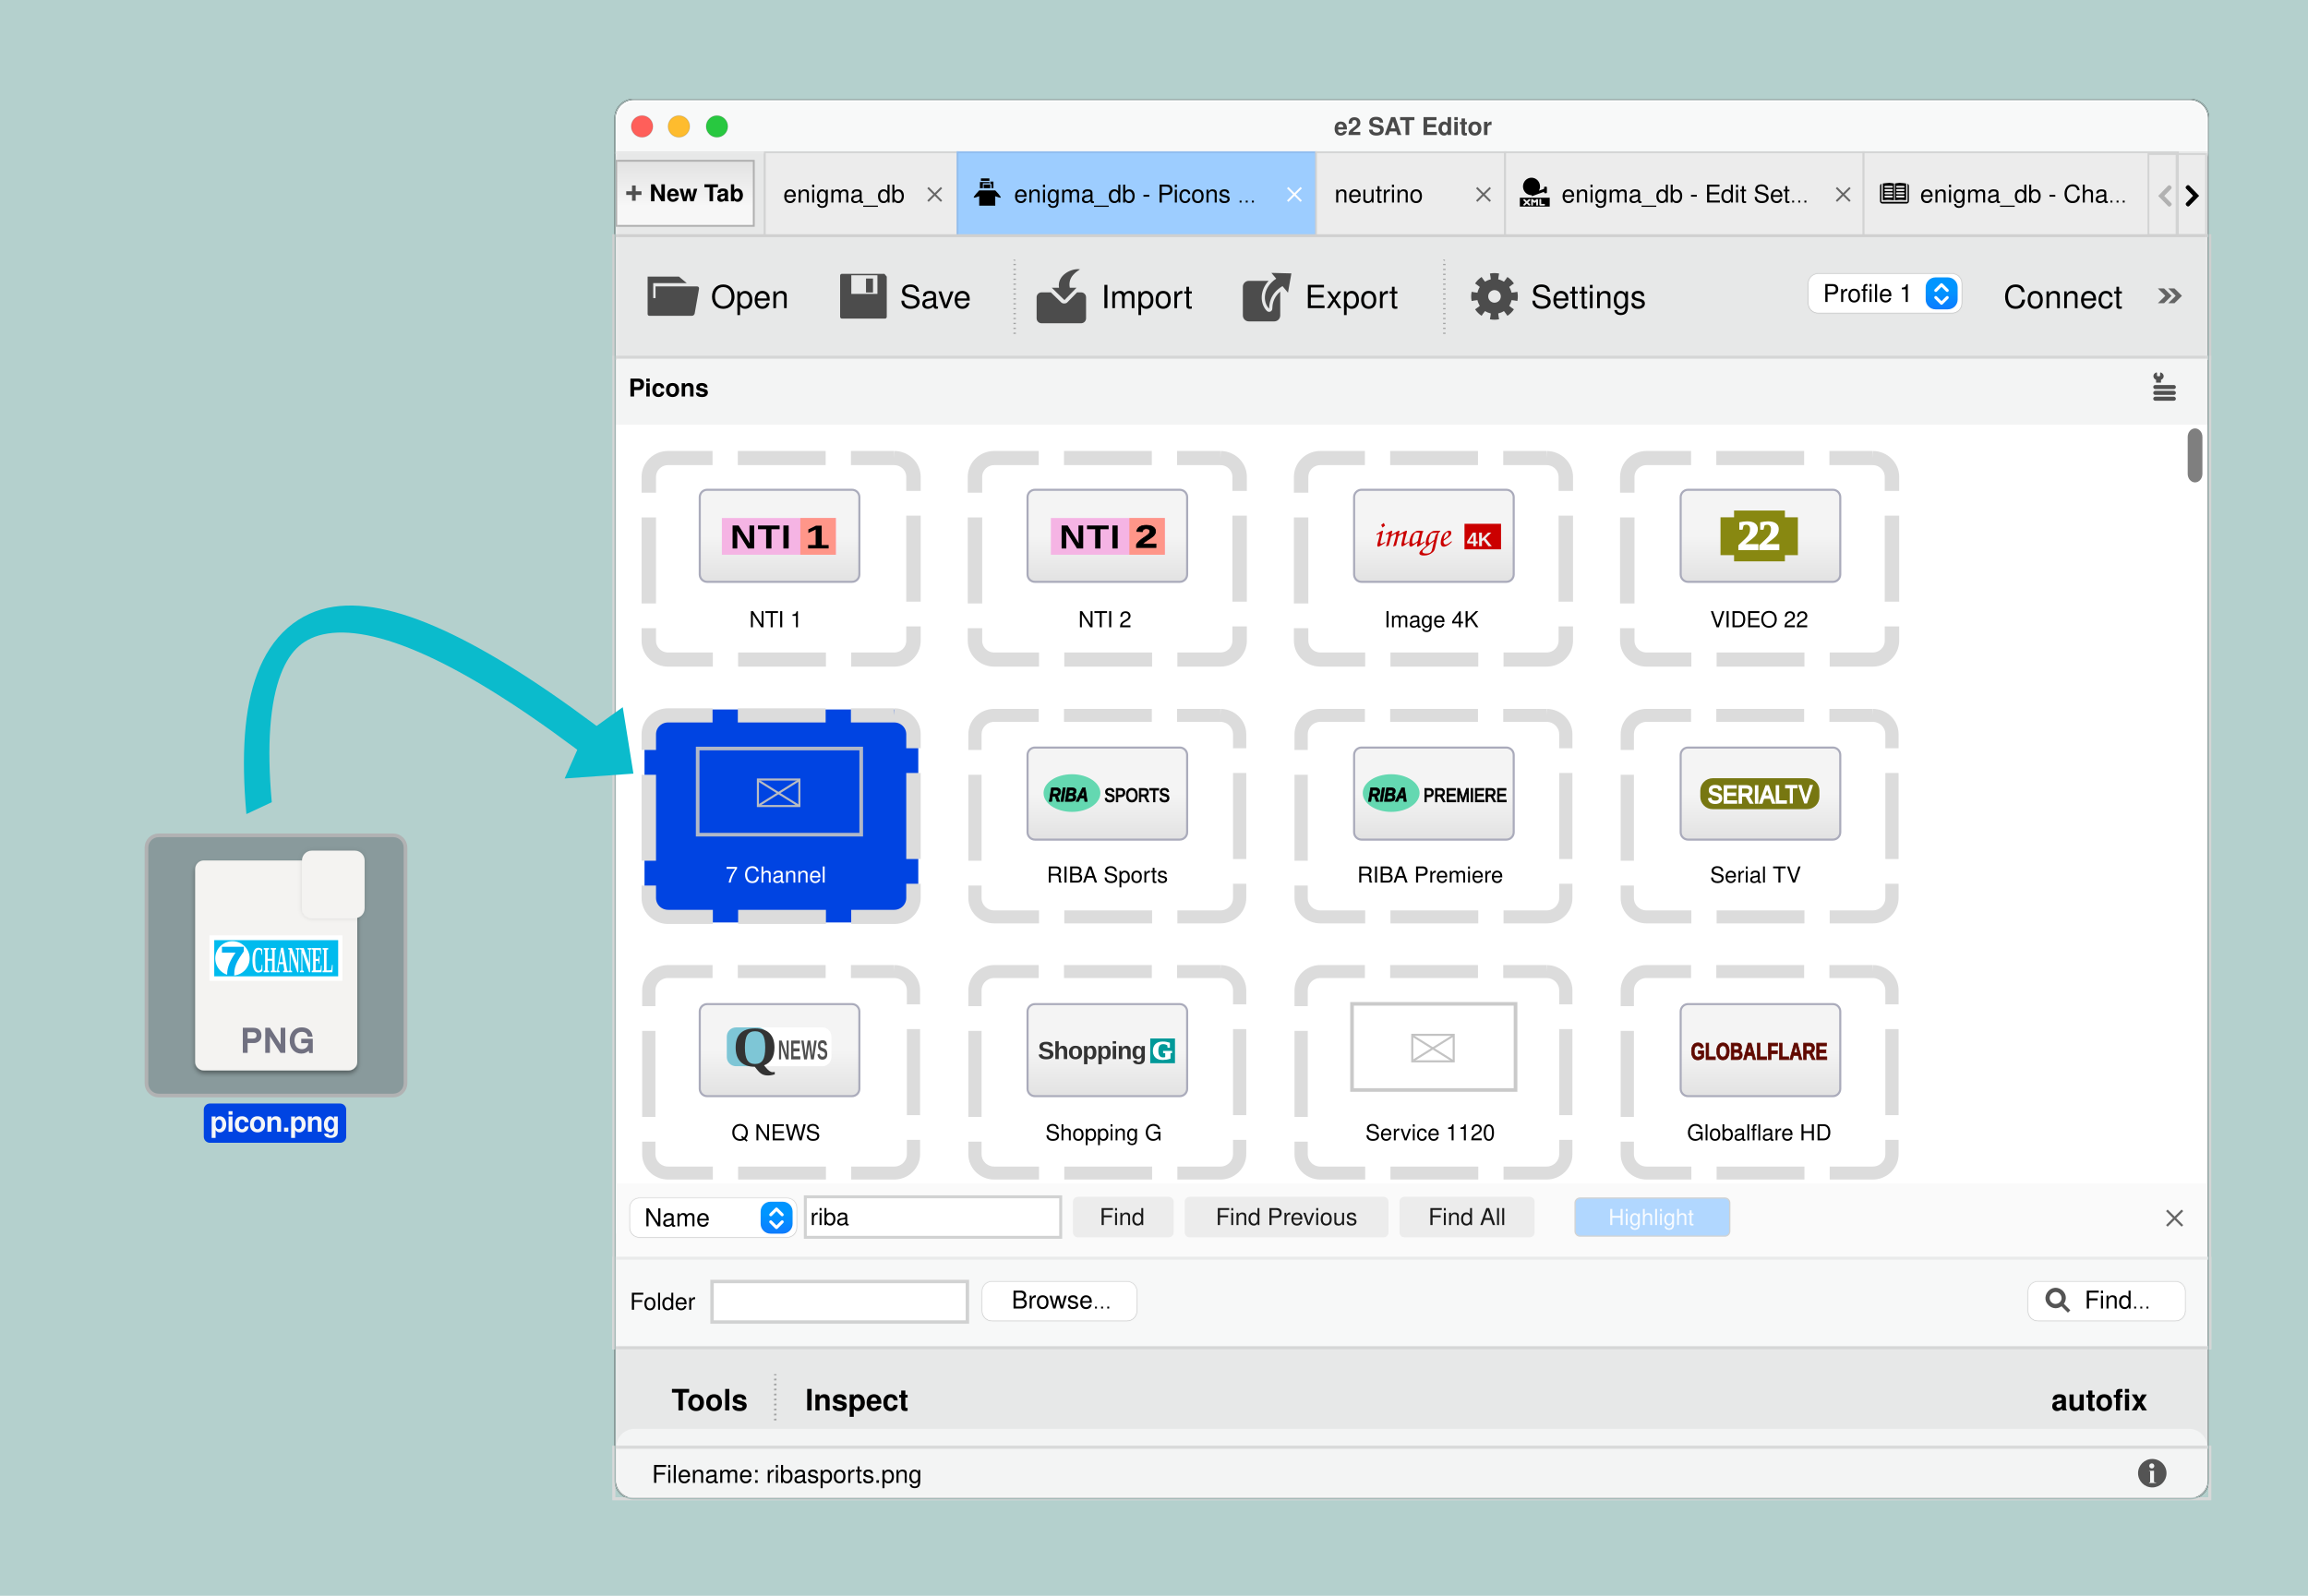
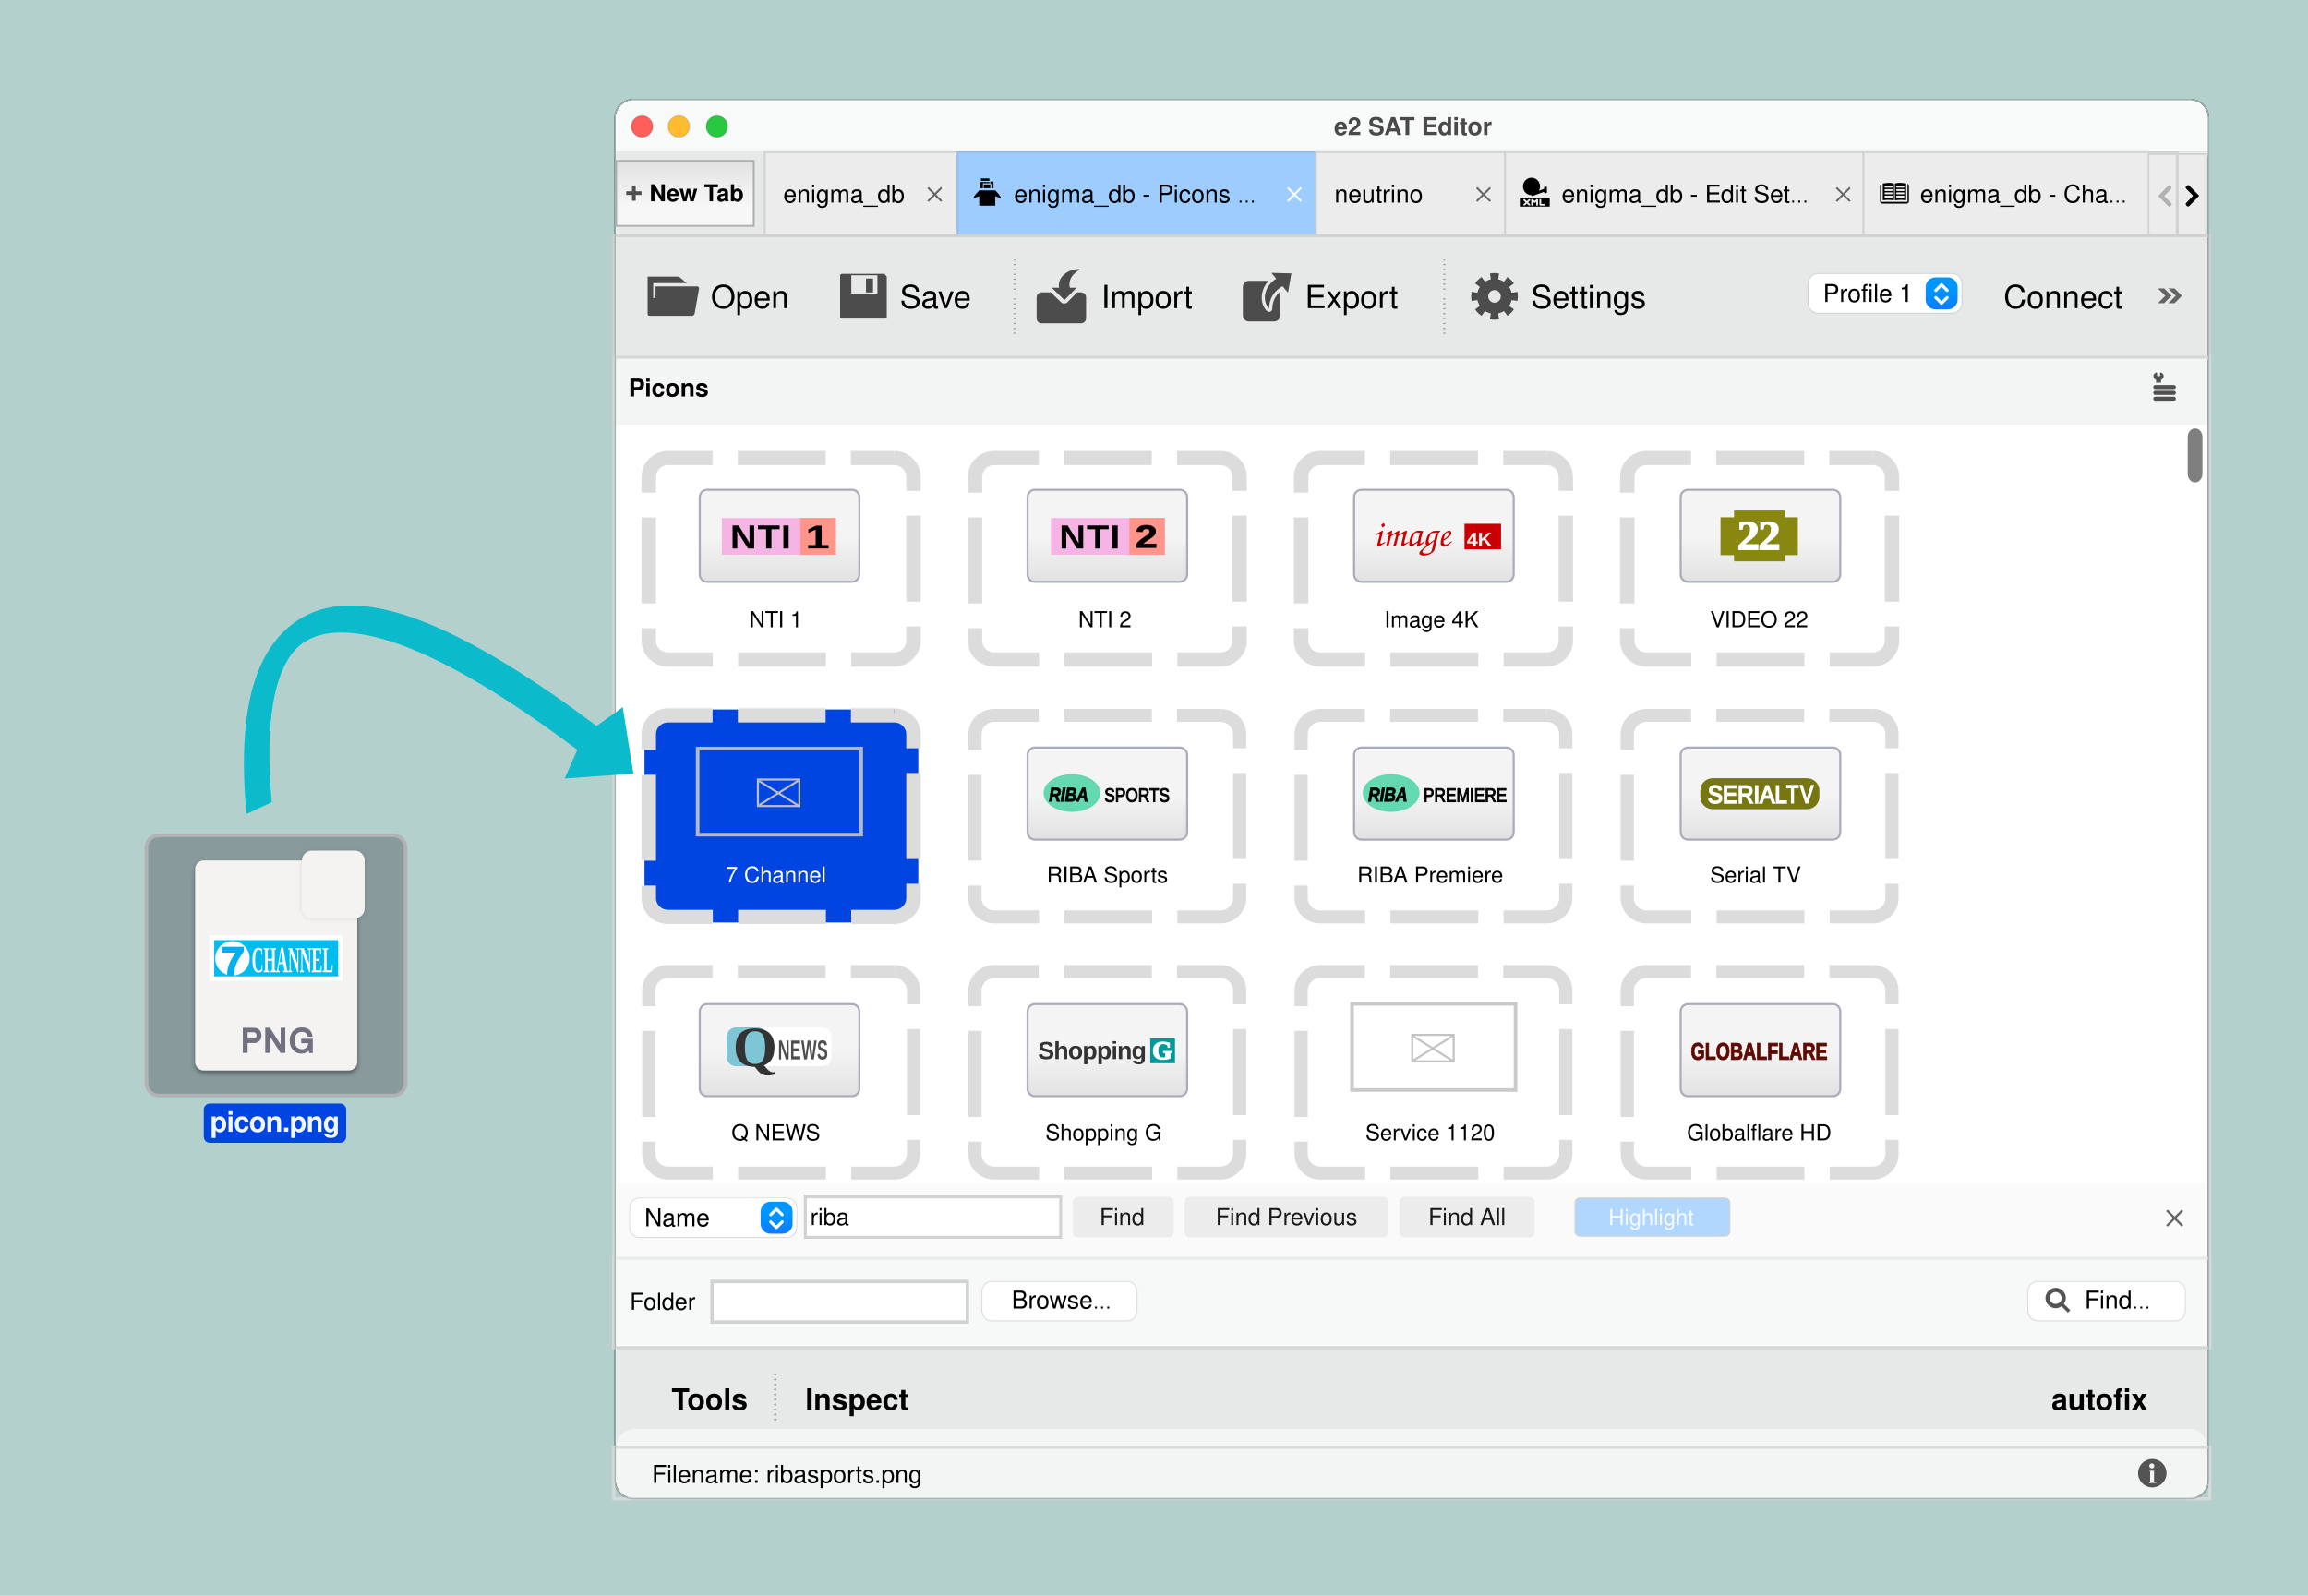
<svg xmlns="http://www.w3.org/2000/svg" viewBox="0 0 1880 1300" style="pointer-events:none;user-select:none">
  <defs>
    <symbol id="aad">
      <path d="M37.75 37.75h18.127v-11.5h-18.127c0 0 0-18.127 0-18.127h-11.5v18.127c0 0-18.127 0-18.127 0v11.5h18.127c0 0 0 18.127 0 18.127h11.5v-18.127z" />
    </symbol>
    <symbol id="cbw">
      <path d="M60 14.973l-3-0.522v35.716c-3.141-0.28-8.021-0.667-11-0.667-0.95 0-2.094 0.039-3.312 0.102-0.962 0.036-2.014 0.106-3.059 0.191-2.678 0.191-5.264 0.428-6.629 0.559v-35.901c0 0 6.61-1.451 9.963-1.451 4 0 14.037 1.451 14.037 1.451l3.001 0.522c1.769 0.819 2.999 2.61 2.999 4.687v32.68c0 2.848-2.312 5.16-5.16 5.16h-51.68c-2.848 0-5.16-2.312-5.16-5.16v-32.68c0-2.077 1.23-3.869 3-4.687l3-0.522c0 0 10.037-1.451 14.037-1.451 3.353 0 9.963 1.451 9.963 1.451v35.901c-1.366-0.131-3.951-0.368-6.629-0.559-1.045-0.085-2.097-0.155-3.059-0.191-1.218-0.063-2.362-0.102-3.312-0.102-2.979 0-7.859 0.387-11 0.667v-35.716l-3 0.522v38.765h56v-38.765zM28.5 42.5c0-1.104-0.896-2-2-2h-14c-1.104 0-2 0.896-2 2s0.896 2 2 2h14c1.104 0 2-0.896 2-2zM53.5 42.5c0-1.104-0.896-2-2-2h-14c-1.104 0-2 0.896-2 2s0.896 2 2 2h14c1.104 0 2-0.896 2-2zM28.5 35.5c0-1.104-0.896-2-2-2h-14c-1.104 0-2 0.896-2 2s0.896 2 2 2h14c1.104 0 2-0.896 2-2zM53.5 35.5c0-1.104-0.896-2-2-2h-14c-1.104 0-2 0.896-2 2s0.896 2 2 2h14c1.104 0 2-0.896 2-2zM28.5 28.5c0-1.104-0.896-2-2-2h-14c-1.104 0-2 0.896-2 2s0.896 2 2 2h14c1.104 0 2-0.896 2-2zM53.5 28.5c0-1.104-0.896-2-2-2h-14c-1.104 0-2 0.896-2 2s0.896 2 2 2h14c1.104 0 2-0.896 2-2zM28.5 21.5c0-1.104-0.896-2-2-2h-14c-1.104 0-2 0.896-2 2s0.896 2 2 2h14c1.104 0 2-0.896 2-2zM53.5 21.5c0-1.104-0.896-2-2-2h-14c-1.104 0-2 0.896-2 2s0.896 2 2 2h14c1.104 0 2-0.896 2-2z" />
    </symbol>
    <symbol id="cce">
      <path d="M62.328 7.276l-5.604-5.604-24.724 24.724c0 0-24.724-24.724-24.724-24.724l-5.604 5.604 24.724 24.724c0 0-24.724 24.724-24.724 24.724l5.604 5.604 24.724-24.724c0 0 24.724 24.724 24.724 24.724l5.604-5.604-24.724-24.724c0 0 24.724-24.724 24.724-24.724z" />
    </symbol>
    <symbol id="fdt">
      <path d="M56.256 31.057h-42.438c-7.074 0-12.818 5.744-12.818 12.818v61.295c0 7.074 5.744 12.818 12.818 12.818h54.476c7.075 0 12.818-5.744 12.818-12.818v-51.051c-16.616 14.040-16.649 30.281-17.025 36.965-0.151 2.687-1.869 5.034-4.385 5.99s-5.359 0.343-7.257-1.565c-14.421-14.502-16.181-43.133 3.811-64.452zM57.293 90.694c-14.624-14.705-13.039-45.988 15.234-64.344l-10.365-12.362 42.838 1.084-7.263 41.344-11.808-14.082c-28.127 16.992-28.15 39.728-28.636 48.36z" />
    </symbol>
    <symbol id="fet">
      <path d="M87.8 55.714h8.488c5.912 0 10.712 4.753 10.712 10.606v45.074c0 5.854-4.8 10.606-10.712 10.606h-84.576c-5.912 0-10.712-4.752-10.712-10.606v-45.074c0-5.853 4.8-10.606 10.712-10.606h19.788l22.5 21.827c1.413 1.374 4.32 2.133 6.3 2.109 1.98-0.023 4.821-0.828 6.2-2.236l21.3-21.7zM93.982 6.385c-17.881-3.082-49.582 12.531-44.921 39.525h-15.517l27.127 26.376 25.847-26.376h-14.41c-4.833-24.162 15.844-35.121 21.874-39.525z" />
    </symbol>
    <symbol id="ffo">
      <path d="M32 62.5c-16.833 0-30.5-13.667-30.5-30.5s13.667-30.5 30.5-30.5v9.611c-0.352-0.073-0.717-0.111-1.090-0.111-2.99 0-5.42 2.43-5.42 5.41 0 2.99 2.43 5.42 5.42 5.42 0.373 0 0.738-0.038 1.090-0.111v5.111l-7.44 0.18 2.82 1.23v22.7l-2.82 2.060h7.44v9.5zM32 11.111v-9.611c16.833 0 30.5 13.667 30.5 30.5s-13.667 30.5-30.5 30.5v-9.5h9.46l-5.76-2.060v-24.2l-3.7 0.090v-5.111c2.46-0.506 4.32-2.693 4.32-5.309 0-2.607-1.86-4.793-4.32-5.299z" />
    </symbol>
    <symbol id="fgn">
      <path d="M21 42.973h89.077c2.783 0 4.643 2.26 4.153 5.042l-9.34 52.943c-0.491 2.783-3.149 5.042-5.932 5.042h-91.118c-2.119 0-3.84-1.721-3.84-3.84v-80.16h67.2l16.8 14h-72v32h5v-25.027z" />
    </symbol>
    <symbol id="fhe">
      <path d="M114 22v86.16c0 2.119-1.721 3.84-3.84 3.84h-92.32c-2.119 0-3.84-1.721-3.84-3.84v-88.32c0-2.119 1.721-3.84 3.84-3.84h91.16l5 6zM94 59.014v-40h-56v40h56zM84.5 26v30h-15v-30h15z" />
    </symbol>
    <symbol id="liu">
      <path d="M56.25 57.423c0-2.388-1.939-4.327-4.327-4.327h-39.846c-2.388 0-4.327 1.939-4.327 4.327s1.939 4.327 4.327 4.327c0 0 39.846 0 39.846 0 2.388 0 4.327-1.939 4.327-4.327zM56.25 44.903c0-2.389-1.939-4.328-4.327-4.328h-39.846c-2.388 0-4.327 1.939-4.327 4.328 0 2.388 1.939 4.327 4.327 4.327 0 0 39.846 0 39.846 0 2.388 0 4.327-1.939 4.327-4.327zM56.25 32.382c0-2.388-1.939-4.327-4.327-4.327h-39.846c-2.388 0-4.327 1.939-4.327 4.327s1.939 4.327 4.327 4.327h39.846c2.388 0 4.327-1.939 4.327-4.327zM13.803 19.471v3.446h10.579v-5.844c0.837-0.373 1.624-0.848 2.343-1.41 2.237-1.745 3.347-4.068 3.371-6.392s-1.039-4.671-3.239-6.471v0c-0.887-0.725-1.951-1.273-3.024-1.702l-1.372 0.918-0.062 6.154c-0.003 0.286-0.167 0.503-0.402 0.659-0.376 0.249-0.899 0.364-1.472 0.364h-2.85c-0.565-0.008-1.082-0.142-1.452-0.406-0.242-0.173-0.413-0.406-0.41-0.702 0 0 0.062-6.155 0.062-6.155l-1.348-0.947c-1.083 0.403-2.158 0.924-3.060 1.628-2.237 1.746-3.347 4.068-3.371 6.392-0.023 2.323 1.039 4.671 3.239 6.471 0.725 0.593 1.567 1.067 2.437 1.454 0.016 0.617 0.026 1.607 0.031 2.543z" />
    </symbol>
    <symbol id="pjw">
      <path d="M14.762 29.23h34.49c0 0 13.928 14.478 11.463 15.596-1.067 0.483-6.127-1.117-11.524-3.087v20.261h-34.389v-20.253c-5.389 1.967-10.437 3.562-11.502 3.079-2.465-1.118 11.462-15.596 11.462-15.596zM36.774 11.359h-20.475v13.19h6.364v-10.552h14.111v-2.638zM38.538 16.635h-14.111v7.914h14.111v-7.914zM45.299 10.4v14.149h-4.283v-9.233h-2.478v-4.916h6.761zM36.632 3.482h-18.173v5.276h18.173v-5.276z" />
    </symbol>
    <symbol id="skh">
      <path d="M40.023 45.152c-3.477 2.591-7.729 4.192-12.407 4.221-10.406 0.066-20.276-8.26-21.806-18.699-1.731-11.814 7.58-24.164 20.12-25.040 0.561-0.039 1.124-0.055 1.686-0.053 10 0.095 19.38 7.75 21.337 17.619 1.156 5.829-0.437 11.92-3.87 16.758l13.82 13.819-5.128 5.128-13.752-13.753zM27.395 14.645c-6.236 0.060-12 5.17-12.677 11.431-0.588 5.436 2.691 11.076 7.773 13.229 6.62 2.806 15.346-1.167 17.352-8.391 2.055-7.404-3.759-16.031-12.032-16.265-0.139-0.003-0.278-0.004-0.416-0.004z" />
    </symbol>
    <symbol id="sls">
      <path d="M73.934 15.359c-6.491-1.302-13.177-1.302-19.668 0 0.828 4.128 1.452 8.287 1.871 12.477-4.352 0.948-8.5 2.666-12.249 5.073-2.666-3.259-5.165-6.641-7.499-10.146-5.511 3.67-10.238 8.397-13.908 13.908 3.505 2.334 6.887 4.834 10.146 7.499-2.407 3.749-4.125 7.897-5.073 12.249-4.19-0.419-8.349-1.043-12.477-1.871-1.303 6.491-1.303 13.177 0 19.668 4.128-0.828 8.287-1.452 12.477-1.871 0.948 4.352 2.666 8.501 5.073 12.249-3.259 2.666-6.641 5.165-10.146 7.499 3.67 5.511 8.397 10.238 13.908 13.908 2.334-3.505 4.833-6.887 7.499-10.146 3.749 2.407 7.897 4.125 12.249 5.074-0.419 4.189-1.043 8.348-1.871 12.476 6.491 1.303 13.177 1.303 19.668 0-0.828-4.128-1.452-8.287-1.871-12.476 4.352-0.949 8.5-2.667 12.249-5.074 2.666 3.259 5.165 6.641 7.499 10.146 5.511-3.67 10.238-8.397 13.908-13.908-3.505-2.334-6.887-4.833-10.146-7.499 2.407-3.748 4.125-7.897 5.073-12.249 4.19 0.419 8.349 1.043 12.477 1.871 1.303-6.491 1.303-13.177 0-19.668-4.128 0.828-8.287 1.452-12.477 1.871-0.948-4.352-2.666-8.5-5.073-12.249 3.259-2.665 6.641-5.165 10.146-7.499-3.67-5.511-8.397-10.238-13.908-13.908-2.334 3.505-4.833 6.887-7.499 10.146-3.749-2.407-7.897-4.125-12.249-5.073 0.419-4.19 1.043-8.349 1.871-12.477zM64.1 50.882c7.451 0 13.5 6.049 13.5 13.5s-6.049 13.5-13.5 13.5c-7.451 0-13.5-6.049-13.5-13.5s6.049-13.5 13.5-13.5z" />
    </symbol>
    <symbol id="tmw">
      <path d="M64 64v-19h-64v19h64zM38.975 58.253l0.001 1.834c0.001 1.076-0.872 1.949-1.947 1.949s-1.949-0.873-1.95-1.949l-0.002-6.41-1.968 1.774c-0.407 0.367-0.947 0.542-1.48 0.524-0.533 0.018-1.073-0.157-1.48-0.524l-1.968-1.774-0.003 6.41c0 1.076-0.874 1.949-1.949 1.949s-1.948-0.873-1.948-1.949l0.002-5.24h-6.669l4.099 3.89c0.751 0.713 0.751 1.869 0.002 2.581-0.75 0.711-1.968 0.71-2.719-0.002l-4.104-3.895-4.104 3.895c-0.751 0.712-1.969 0.713-2.719 0.002-0.75-0.712-0.749-1.868 0.002-2.581l4.104-3.895-4.104-3.895c-0.751-0.712-0.752-1.868-0.002-2.58s1.968-0.711 2.719 0.002l4.104 3.895 4.104-3.895c0.751-0.713 1.969-0.713 2.719-0.002 0.749 0.712 0.749 1.868-0.002 2.58l-4.099 3.89h6.669l0.002-5.24c0-0.024 0.001-0.048 0.002-0.072-0.031-0.488 0.159-0.985 0.571-1.356 0.276-0.249 0.614-0.408 0.97-0.477 0.131-0.028 0.267-0.043 0.406-0.043 0.058 0 0.115 0.002 0.172 0.007 0.454 0.033 0.899 0.206 1.247 0.52l3.976 3.583 3.975-3.583c0.348-0.314 0.793-0.487 1.248-0.52 0.056-0.005 0.114-0.007 0.171-0.007 0.14 0 0.276 0.015 0.407 0.043 0.356 0.069 0.694 0.228 0.97 0.477 0.412 0.371 0.602 0.868 0.571 1.356 0.001 0.024 0.001 0.048 0.001 0.072l0.003 8.646h2.912l0.003-8.83c0-1.076 0.874-1.949 1.949-1.949s1.948 0.873 1.948 1.949l-0.004 8.839 6.372 0.002c0.993 0.001 1.798 0.807 1.798 1.799 0 0.993-0.805 1.798-1.798 1.798l-8.471-0.003c-0.992 0-1.798-0.806-1.798-1.799l0.001-1.796h-2.912zM25.286 39.498c-0.095 0.001-0.19 0.002-0.286 0.002-10.072 0-18.25-8.402-18.25-18.75s8.178-18.75 18.25-18.75c10.072 0 18.25 8.402 18.25 18.75 0 3.307-0.835 6.416-2.301 9.115l11.051-4.023v-3.071c0-0.828 0.672-1.5 1.5-1.5h3c0.828 0 1.5 0.672 1.5 1.5v11c0 0.828-0.672 1.5-1.5 1.5h-3c-0.828 0-1.5-0.672-1.5-1.5v-1.543l-25.926 9.436-0.788-2.166z" />
    </symbol>
    <symbol id="anm">
      <path d="M32 13.243c-1.668 0-3.336 0.635-4.608 1.907l-24.485 24.485c-2.543 2.543-2.543 6.672 0 9.215s6.672 2.543 9.215 0l19.878-19.878 19.878 19.878c2.543 2.543 6.672 2.543 9.215 0s2.543-6.672 0-9.215l-24.485-24.485c-1.272-1.272-2.94-1.907-4.608-1.907z" />
    </symbol>
    <symbol id="aow">
      <path d="M32 30.114l27.467 29.239v-24.615l-27.467-29.24-27.467 29.24v24.615l27.467-29.239z" />
    </symbol>
    <symbol id="apw">
      <path d="M32 36.23l-20.23-19.657c-1.255-1.22-3.294-1.22-4.549 0 0 0-1.913 1.859-1.913 1.859-1.269 1.233-1.269 3.235 0 4.468 0 0 26.57 25.818 26.57 25.818l0.122-0.118c0 0 0.12 0.12 0.12 0.12l26.572-25.82c1.269-1.233 1.269-3.235 0-4.468 0 0-2.363-2.297-2.363-2.297-1.007-0.978-2.642-0.978-3.649 0l-20.68 20.095z" />
    </symbol>
    <linearGradient id="bqm" x1="0" y1="0" x2="0" y2="1">
      <stop offset="0" style="stop-color:#e2e2e2" />
      <stop offset="0.7" style="stop-color:#f7f7f7" />
    </linearGradient>
    <linearGradient id="brm" x1="0" y1="0" x2="0" y2="1">
      <stop offset="0" style="stop-color:#000;stop-opacity:0.15" />
      <stop offset="1" style="stop-color:#000;stop-opacity:0.19" />
    </linearGradient>
    <linearGradient id="bsm" x1="0" y1="0" x2="0" y2="1">
      <stop offset="0.4" style="stop-color:#0095ff" />
      <stop offset="1" style="stop-color:#0d7bff" />
    </linearGradient>
    <filter id="btm" color-interpolation-filters="sRGB">
      <feDropShadow dx="0" dy="1.5" stdDeviation="1" flood-opacity="0.06" />
      <feDropShadow dx="0" dy="0" stdDeviation="0.8" flood-opacity="0.2" />
    </filter>
    <marker id="aud" markerWidth="3" markerHeight="3" refX="1.75" refY="1.75" viewBox="0 0 3.5 3.5" orient="auto">
      <polygon points="0.7,3.5 0,1.75 0.7,0 3.5,1.75" style="fill:#0bbbcc" />
    </marker>
    <symbol id="pvn">
      <g transform="matrix(0.75,0,0,0.75,20.3,11.9)">
        <rect x="48.3" y="24.2" width="50" height="32" style="fill:none;stroke:#c0c0c0;stroke-opacity:0.96;stroke-width:2.5px" />
        <rect x="0" y="0" width="2.5" height="56" transform="matrix(0.53,-0.848,0.848,0.53,49,27)" style="fill:#c0c0c0;fill-opacity:0.96" />
        <rect x="23" y="-42" width="2.5" height="56" transform="matrix(0.53,0.848,-0.848,0.53,49,27)" style="fill:#c0c0c0;fill-opacity:0.96" />
      </g>
      <rect x="2" y="2" width="148" height="78" style="fill:none;stroke:#c4c4c4;stroke-opacity:0.9;stroke-width:3.3px" />
    </symbol>
    <linearGradient id="pwg" x1="0" y1="0" x2="0" y2="1">
      <stop offset="0.5" style="stop-color:#f4f4f4" />
      <stop offset="1" style="stop-color:#e2e2e2" />
    </linearGradient>
    <filter id="ixm" color-interpolation-filters="sRGB">
      <feDropShadow dx="0" dy="2.3" stdDeviation="2" flood-opacity="0.4" />
    </filter>
    <filter id="iym" color-interpolation-filters="sRGB">
      <feDropShadow dx="-1.8" dy="1.7" stdDeviation="3" flood-opacity="0.3" />
      <feDropShadow dx="0" dy="0" stdDeviation="2" flood-opacity="0.12" />
    </filter>
  </defs>
  <rect x="0" y="0" width="1880" height="1300" style="fill:#b4d0cd" />
  <g style="font-family:'Helvetica Neue',sans-serif-light,Helvetica,sans-serif">
    <rect x="501" y="81" width="1298" height="1140" rx="15" style="fill:#e7e8e8;stroke:#191919;stroke-width:1px" />
    <rect x="502" y="82" width="1296" height="57" rx="15" style="fill:#f8f9f9;stroke:#fff;stroke-width:1px;clip-path:inset(0px 0px 15px)" />
    <rect x="501" y="124" width="1298" height="1" style="fill:none;stroke:#cdcece;stroke-width:0.5px" />
    <text x="502" y="82" dx="649" dy="28" text-anchor="middle" style="font-family:'Helvetica Neue',Helvetica,sans-serif;font-weight:bold;font-size:20px;fill:#494949">e2 SAT Editor</text>
    <ellipse cx="523" cy="103" rx="8.8" style="fill:#ff5f5a;stroke:#000;stroke-opacity:0.1" />
    <ellipse cx="553" cy="103" rx="8.8" style="fill:#febc2e;stroke:#000;stroke-opacity:0.1" />
    <ellipse cx="584" cy="103" rx="8.8" style="fill:#28c840;stroke:#000;stroke-opacity:0.1" />
    <rect x="502" y="125" width="1296" height="67" style="fill:#f3f4f4" />
    <rect x="502" y="125" width="120" height="67" style="fill:#e7e8e8" />
    <rect x="502" y="131" width="112" height="53" rx="0" style="fill:url(#bqm);stroke:#afafaf;stroke-width:1.5px" />
    <g transform="matrix(0.26,0,0,0.26,508,149)">
      <use href="#aad" style="fill:#4f4f4f" />
    </g>
    <text x="502" y="131" dx="27" dy="33" style="font-weight:bold;font-size:19px;fill:#000">New Tab</text>
    <rect x="622" y="125" width="1" height="67" style="fill:#d5d6d6" />
    <rect x="623" y="124" width="157" height="69" style="fill:#ececec;stroke:#d2d3d3;stroke-width:1.5px;clip-path:inset(1.76px 0 1px)" />
    <text x="623" y="124" dx="15" dy="41" style="font-size:20px;fill:#000">enigma_db</text>
    <g transform="matrix(0.2,0,0,0.2,755,152)">
      <use href="#cce" style="fill:#666" />
    </g>
    <rect x="780" y="124" width="292" height="69" style="fill:#9dcdff;stroke:#91bdef;stroke-width:1.5px;clip-path:inset(1.76px 0 1px)" />
    <g transform="matrix(0.38,0,0,0.38,792,144)">
      <use href="#pjw" style="fill:#000" />
    </g>
    <text x="780" y="124" dx="46" dy="41" style="font-size:20px;fill:#000">enigma_db - Picons <tspan style="font-size:15px">…</tspan>
    </text>
    <g transform="matrix(0.2,0,0,0.2,1048,152)">
      <use href="#cce" style="fill:#fff" />
    </g>
    <rect x="1072" y="124" width="154" height="69" style="fill:#ececec;stroke:#d2d3d3;stroke-width:1.5px;clip-path:inset(1.76px 0 1px)" />
    <text x="1072" y="124" dx="15" dy="41" style="font-size:20px;fill:#000">neutrino</text>
    <g transform="matrix(0.2,0,0,0.2,1202,152)">
      <use href="#cce" style="fill:#666" />
    </g>
    <rect x="1226" y="124" width="292" height="69" style="fill:#ececec;stroke:#d2d3d3;stroke-width:1.5px;clip-path:inset(1.76px 0 1px)" />
    <g transform="matrix(0.38,0,0,0.38,1238,144)">
      <use href="#tmw" style="fill:#000" />
    </g>
    <text x="1226" y="124" dx="46" dy="41" style="font-size:20px;fill:#000">enigma_db - Edit Set<tspan style="font-size:15px">…</tspan>
    </text>
    <g transform="matrix(0.2,0,0,0.2,1495,152)">
      <use href="#cce" style="fill:#666" />
    </g>
    <rect x="1518" y="124" width="256" height="69" style="fill:#ececec;stroke:#d2d3d3;stroke-width:1.5px;clip-path:inset(1.76px 0 1px)" />
    <g transform="matrix(0.38,0,0,0.38,1531,144)">
      <use href="#cbw" style="fill:#000" />
    </g>
    <text x="1518" y="124" dx="46" dy="41" style="font-size:20px;fill:#000">enigma_db - Cha<tspan style="font-size:15px">…</tspan>
    </text>
    <rect x="1773" y="125" width="1" height="67" style="fill:#d5d6d6" />
    <rect x="1750" y="125.5" width="23" height="66" style="fill:#ececec;stroke:#d2d3d3;stroke-width:1.5px" />
    <g transform="matrix(0,0.3,-0.3,0,1773.2,150)" style="opacity:0.25">
      <use href="#apw" style="stroke:#000;stroke-width:2.7px" />
    </g>
    <rect x="1774" y="125.5" width="23" height="66" style="fill:#ececec;stroke:#d2d3d3;stroke-width:1.5px" />
    <g transform="matrix(0,-0.3,0.3,0,1776.1,169.1)">
      <use href="#apw" style="stroke:#000;stroke-width:2.7px" />
    </g>
    <rect x="502" y="192" width="1296" height="100" style="fill:#e7e8e8" />
    <g transform="matrix(0.38,0,0,0.38,526,217)">
      <use href="#fgn" style="fill:#4c4c4c" />
    </g>
    <text x="510" y="192" dx="69" dy="59" style="font-size:26px;fill:#000">Open</text>
    <g transform="matrix(0.38,0,0,0.38,679,217)">
      <use href="#fhe" style="fill:#4c4c4c" />
    </g>
    <text x="664" y="192" dx="69" dy="59" style="font-size:26px;fill:#000">Save</text>
    <rect x="826" y="212" width="1" height="61" style="fill:none;stroke:#000;stroke-opacity:0.3;stroke-dasharray:1px,3px" />
    <g transform="matrix(0.38,0,0,0.38,844,217)">
      <use href="#fet" style="fill:#4c4c4c" />
    </g>
    <text x="828" y="192" dx="69" dy="59" style="font-size:26px;fill:#000">Import</text>
    <g transform="matrix(0.38,0,0,0.38,1012,217)">
      <use href="#fdt" style="fill:#4c4c4c" />
    </g>
    <text x="994" y="192" dx="69" dy="59" style="font-size:26px;fill:#000">Export</text>
    <rect x="1176" y="212" width="1" height="61" style="fill:none;stroke:#000;stroke-opacity:0.3;stroke-dasharray:1px,3px" />
    <g transform="matrix(0.38,0,0,0.38,1193,217)">
      <use href="#sls" style="fill:#4c4c4c" />
    </g>
    <text x="1178" y="192" dx="69" dy="59" style="font-size:26px;fill:#000">Settings</text>
    <rect x="1473" y="223" width="125" height="32" rx="8" style="fill:#fff;stroke:url(#brm);stroke-width:0.4px;filter:url(#btm)" />
    <rect x="1568.6" y="226" width="26" height="26" rx="8" style="fill:url(#bsm);stroke:url(#brm);stroke-opacity:0.06;stroke-width:2px" />
    <g transform="matrix(0.19,0,0,0.19,1575.4,228.2)">
      <use href="#anm" style="fill:#fff" />
    </g>
    <g transform="matrix(0.19,0,0,-0.19,1575.4,250.8)">
      <use href="#anm" style="fill:#fff" />
    </g>
    <text x="1473" y="224" dx="12" dy="22" style="font-size:20px;fill:#000" transform="matrix(1,0,0,1,0,0)">Profile 1</text>
    <text x="1617" y="192" dx="15" dy="59" style="font-size:26px;fill:#000">Connect</text>
    <g transform="matrix(0.9,0,0,0.95,1770,234)">
      <use href="#aow" transform="matrix(0,0.23,-0.23,0,0,0)" style="fill:#646464" />
      <use href="#aow" transform="matrix(0,0.23,-0.23,0,9.4,0)" style="fill:#646464" />
    </g>
    <rect x="500" y="192" width="1300" height="100" style="fill:none;stroke:#d0d0d0;stroke-width:2.4px;clip-path:inset(0px 2px)" />
    <rect x="502" y="291" width="1296" height="807" style="fill:#f3f4f4" />
    <text x="502" y="291" dx="10" dy="32" style="font-weight:bold;font-size:20px;fill:#000">Picons</text>
    <g transform="matrix(0.38,0,0,0.38,1751,303)">
      <use href="#liu" style="fill:#505050" />
    </g>
    <rect x="502" y="346" width="1296" height="659" style="fill:#fff" />
    <rect x="526" y="371" width="220" height="171" rx="16" style="fill:none;stroke:#dcdcdc;stroke-width:12px;stroke-dasharray:37px,21px,36px,0" transform="matrix(0.98,0,0,0.96,13,17)" />
    <rect x="570" y="399" width="130" height="75" rx="6" style="fill:url(#pwg);stroke:#aaabbb;stroke-width:1.7px" />
    <g transform="matrix(0.34,0,0,0.34,588,422)">
      <rect x="0" y="0" width="273" height="88" style="fill:#f5b4e4" />
      <rect x="188" y="0" width="85" height="88" style="fill:#ff9689" />
      <g style="font-family:Arial,Helvetica,sans-serif;font-weight:bold">
        <text x="18" y="0" dy="73" style="font-size:80px;letter-spacing:2px" transform="matrix(1.1,0,0,1,0,0)">NTI</text>
        <text x="185" y="0" dy="81" style="font-size:88px" transform="matrix(1.2,0,0,0.9,-22,0)">1</text>
      </g>
    </g>
    <text x="526" y="493" dx="106" dy="18" text-anchor="middle" style="font-size:18px">NTI 1</text>
    <rect x="792" y="371" width="220" height="171" rx="16" style="fill:none;stroke:#dcdcdc;stroke-width:12px;stroke-dasharray:37px,21px,36px,0" transform="matrix(0.98,0,0,0.96,18,17)" />
    <rect x="837" y="399" width="130" height="75" rx="6" style="fill:url(#pwg);stroke:#aaabbb;stroke-width:1.7px" />
    <g transform="matrix(0.34,0,0,0.34,856,422)">
      <rect x="0" y="0" width="273" height="88" style="fill:#f5b4e4" />
      <rect x="188" y="0" width="85" height="88" style="fill:#ff9689" />
      <g style="font-family:Arial,Helvetica,sans-serif;font-weight:bold">
        <text x="18" y="0" dy="73" style="font-size:80px;letter-spacing:2px" transform="matrix(1.1,0,0,1,0,0)">NTI</text>
        <text x="185" y="0" dy="81" style="font-size:102px;stroke:#000;stroke-width:2px" transform="matrix(0.95,0,0,0.75,26,10)">2</text>
      </g>
    </g>
    <text x="792" y="493" dx="108" dy="18" text-anchor="middle" style="font-size:18px">NTI 2</text>
    <rect x="1058" y="371" width="220" height="171" rx="16" style="fill:none;stroke:#dcdcdc;stroke-width:12px;stroke-dasharray:37px,21px,36px,0" transform="matrix(0.98,0,0,0.96,23,17)" />
    <rect x="1103" y="399" width="130" height="75" rx="6" style="fill:url(#pwg);stroke:#aaabbb;stroke-width:1.7px" />
    <g transform="matrix(0.32,0,0,0.32,1111,420)">
      <rect x="256" y="21" width="93" height="65" style="fill:#cb0000" />
      <text x="10" y="0" dx="112" dy="78" text-anchor="middle" style="font-family:cursive,serif;font-size:96px;fill:#cb0000">image</text>
      <text x="262" y="0" dy="78" style="font-family:Arial,Helvetica,sans-serif;font-weight:bold;font-size:50px;fill:#eee">4K</text>
    </g>
    <text x="1058" y="493" dx="108" dy="18" text-anchor="middle" style="font-size:18px">Image 4K</text>
    <rect x="1324" y="371" width="220" height="171" rx="16" style="fill:none;stroke:#dcdcdc;stroke-width:12px;stroke-dasharray:37px,21px,36px,0" transform="matrix(0.98,0,0,0.96,28,17)" />
    <rect x="1369" y="399" width="130" height="75" rx="6" style="fill:url(#pwg);stroke:#aaabbb;stroke-width:1.7px" />
    <g transform="matrix(0.23,0,0,0.23,1401,415)">
      <rect x="50" y="4" width="180" height="180" style="fill:#881" />
      <rect x="2" y="28" width="274" height="134" style="fill:#881" />
-       <text x="50" y="38" dx="56" dy="80" text-anchor="middle" style="font-family:'Times New Roman',Times,sans-serif;font-weight:bold;font-size:122px;letter-spacing:-4px;fill:#fff;stroke:#fff;stroke-width:4px" transform="matrix(1.3,0,0,1.2,0,0)">22</text>
+       <text x="50" y="38" dx="56" dy="80" text-anchor="middle" style="font-family:'Times New Roman',serif;font-weight:bold;font-size:122px;letter-spacing:-4px;fill:#fff;stroke:#fff;stroke-width:4px" transform="matrix(1.3,0,0,1.2,0,0)">22</text>
    </g>
    <text x="1324" y="493" dx="109" dy="18" text-anchor="middle" style="font-size:18px">VIDEO 22</text>
    <rect x="525" y="578" width="223" height="173.5" rx="20" style="fill:#0044e2" />
    <rect x="526" y="580" width="220" height="171" rx="16" style="fill:none;stroke:#dcdcdc;stroke-width:12px;stroke-dasharray:37px,21px,36px,0" transform="matrix(0.98,0,0,0.96,13,26)" />
    <g transform="matrix(0.9,0,0,0.9,566.5,608)">
      <use href="#pvn" />
    </g>
    <text x="526" y="701" dx="106" dy="18" text-anchor="middle" style="font-size:18px;fill:#fff">7 Channel</text>
    <rect x="792" y="580" width="220" height="171" rx="16" style="fill:none;stroke:#dcdcdc;stroke-width:11px;stroke-dasharray:37px,21px,36px,0" transform="matrix(0.98,0,0,0.96,18,26)" />
    <rect x="837" y="609" width="130" height="75" rx="6" style="fill:url(#pwg);stroke:#aaabbb;stroke-width:1.7px" />
    <g transform="matrix(0.13,0,0,0.13,849,631)">
      <ellipse cx="186" cy="116" rx="178" ry="118" style="fill:#64d8b1" />
      <g style="font-family:Arial,Helvetica,sans-serif">
        <text x="42" y="0" dy="140" style="font-weight:bold;font-size:102px;letter-spacing:-1px;stroke:#000;stroke-width:4px;font-style:italic" transform="matrix(1,0,0,1.2,0,0)">RIBA</text>
        <text x="389" y="0" dy="142" style="font-size:100px;stroke:#000;stroke-width:5px" transform="matrix(1,0,0,1.2,0,0)">SPORTS</text>
      </g>
    </g>
    <text x="792" y="701" dx="110" dy="18" text-anchor="middle" style="font-size:18px;fill:#000">RIBA Sports</text>
    <rect x="1058" y="580" width="220" height="171" rx="16" style="fill:none;stroke:#dcdcdc;stroke-width:11px;stroke-dasharray:37px,21px,36px,0" transform="matrix(0.98,0,0,0.96,23,26)" />
    <rect x="1103" y="609" width="130" height="75" rx="6" style="fill:url(#pwg);stroke:#aaabbb;stroke-width:1.7px" />
    <g transform="matrix(0.13,0,0,0.13,1109,631)">
      <ellipse cx="186" cy="116" rx="178" ry="118" style="fill:#64d8b1" />
      <g style="font-family:Arial,Helvetica,sans-serif">
        <text x="42" y="0" dy="140" style="font-weight:bold;font-size:102px;letter-spacing:-1px;stroke:#000;stroke-width:4px;font-style:italic" transform="matrix(1,0,0,1.2,0,0)">RIBA</text>
        <text x="389" y="0" dy="142" style="font-size:100px;stroke:#000;stroke-width:5px" transform="matrix(1,0,0,1.2,0,0)">PREMIERE</text>
      </g>
    </g>
    <text x="1058" y="701" dx="107" dy="18" text-anchor="middle" style="font-size:18px">RIBA Premiere</text>
    <rect x="1324" y="580" width="220" height="171" rx="16" style="fill:none;stroke:#dcdcdc;stroke-width:11px;stroke-dasharray:37px,21px,36px,0" transform="matrix(0.98,0,0,0.96,28,26)" />
    <rect x="1369" y="609" width="130" height="75" rx="6" style="fill:url(#pwg);stroke:#aaabbb;stroke-width:1.7px" />
    <g transform="matrix(0.21,0,0,0.21,1385,634)">
      <rect x="0" y="0" width="462" height="120" rx="48" style="fill:#771" />
      <g style="font-family:Arial,Helvetica,sans-serif;font-size:96px">
-         <text x="32" y="0" dy="96" style="fill:#fff;stroke:#fff;stroke-width:6px" transform="matrix(0.9,0,0,1,0,0)">SERIAL</text>
-         <text x="412" y="0" dy="96" style="letter-spacing:8px;fill:#fff;stroke:#fff;stroke-width:6px" transform="matrix(0.8,0,0,1,0,-0.9)">TV</text>
+         <text x="32" y="0" dx="171" dy="96" text-anchor="middle" style="fill:#fff;stroke:#fff;stroke-width:6px" transform="matrix(0.9,0,0,1,0,0)">SERIAL</text>
+         <text x="412" y="0" dx="71" dy="96" text-anchor="middle" style="letter-spacing:8px;fill:#fff;stroke:#fff;stroke-width:6px" transform="matrix(0.8,0,0,1,0,-0.9)">TV</text>
      </g>
    </g>
    <text x="1324" y="701" dx="106" dy="18" text-anchor="middle" style="font-size:18px">Serial TV</text>
    <rect x="526" y="788" width="220" height="171" rx="16" style="fill:none;stroke:#dcdcdc;stroke-width:11px;stroke-dasharray:37px,21px,36px,0" transform="matrix(0.98,0,0,0.96,13,35)" />
    <rect x="570" y="818" width="130" height="75" rx="6" style="fill:url(#pwg);stroke:#aaabbb;stroke-width:1.7px" />
    <g transform="matrix(0.31,0,0,0.31,592,837)">
      <rect x="0" y="0" width="275" height="102" rx="24" style="fill:#fff" />
      <rect x="0" y="0" width="106" height="102" rx="24" style="fill:#7ec6d6" />
-       <text x="16" y="0" dy="102" style="font-family:'Times New Roman',Times,sans-serif;font-weight:bold;font-size:150px;fill:#333">Q</text>
+       <text x="16" y="0" dy="102" style="font-family:'Times New Roman',serif;font-weight:bold;font-size:150px;fill:#333">Q</text>
      <text x="224" y="0" dy="84" style="font-family:Arial,Helvetica,sans-serif;font-weight:bold;font-size:72px;letter-spacing:1px;fill:#4f4f4f" transform="matrix(0.6,0,0,1,0,0)">NEWS</text>
    </g>
    <text x="526" y="911" dx="106" dy="18" text-anchor="middle" style="font-size:18px">Q NEWS</text>
    <rect x="792" y="788" width="220" height="171" rx="16" style="fill:none;stroke:#dcdcdc;stroke-width:11px;stroke-dasharray:37px,21px,36px,0" transform="matrix(0.98,0,0,0.96,18,35)" />
    <rect x="837" y="818" width="130" height="75" rx="6" style="fill:url(#pwg);stroke:#aaabbb;stroke-width:1.7px" />
    <g transform="matrix(0.21,0,0,0.21,846,846)">
      <rect x="433" y="0" width="96" height="96" style="fill:#099" />
      <text x="0" y="0" dx="208" dy="80" text-anchor="middle" style="font-family:Arial,Helvetica,sans-serif;font-weight:bold;font-size:96px;letter-spacing:-3px;fill:#333">Shopping</text>
-       <text x="433" y="0" dx="8" dy="80" style="font-family:'Times New Roman',Times,sans-serif;font-weight:bold;font-size:99px;fill:#fff;stroke:#fff;stroke-width:5px">G</text>
+       <text x="433" y="0" dx="8" dy="80" style="font-family:'Times New Roman',serif;font-weight:bold;font-size:99px;fill:#fff;stroke:#fff;stroke-width:5px">G</text>
    </g>
    <text x="792" y="911" dx="107" dy="18" text-anchor="middle" style="font-size:18px">Shopping G</text>
    <rect x="1058" y="788" width="220" height="171" rx="16" style="fill:none;stroke:#dcdcdc;stroke-width:11px;stroke-dasharray:37px,21px,36px,0" transform="matrix(0.98,0,0,0.96,23,35)" />
    <g transform="matrix(0.9,0,0,0.9,1099.5,816)">
      <use href="#pvn" />
    </g>
    <text x="1058" y="911" dx="107" dy="18" text-anchor="middle" style="font-size:18px">Service 1120</text>
    <rect x="1324" y="788" width="220" height="171" rx="16" style="fill:none;stroke:#dcdcdc;stroke-width:11px;stroke-dasharray:37px,21px,36px,0" transform="matrix(0.98,0,0,0.96,28,35)" />
    <rect x="1369" y="818" width="130" height="75" rx="6" style="fill:url(#pwg);stroke:#aaabbb;stroke-width:1.7px" />
    <g transform="matrix(0.2,0,0,0.2,1377,844)">
      <text x="0" y="0" dx="368" dy="96" text-anchor="middle" style="font-family:Arial,Helvetica,sans-serif;font-weight:bold;font-size:97px;fill:#600900;stroke:#600900;stroke-width:3.5px" transform="matrix(0.76,0,0,1,0,0)">GLOBALFLARE</text>
    </g>
    <text x="1324" y="911" dx="109" dy="18" text-anchor="middle" style="font-size:18px">Globalflare HD</text>
    <rect x="1782" y="349" width="12" height="44" rx="7" style="fill:#7f7f7f" />
    <rect x="502" y="964" width="1296" height="61" style="fill:#fafafa" />
    <rect x="513" y="976" width="136" height="32" rx="8" style="fill:#fff;stroke:url(#brm);stroke-width:0.4px;filter:url(#btm)" />
    <text x="513" y="977" dx="12" dy="22" style="font-size:20px;fill:#000">Name</text>
    <rect x="619.6" y="979" width="26" height="26" rx="8" style="fill:url(#bsm);stroke:url(#brm);stroke-opacity:0.06;stroke-width:2px" />
    <g transform="matrix(0.19,0,0,0.19,626.4,981.2)">
      <use href="#anm" style="fill:#fff" />
    </g>
    <g transform="matrix(0.19,0,0,-0.19,626.4,1003.8)">
      <use href="#anm" style="fill:#fff" />
    </g>
    <rect x="656" y="975" width="208" height="33" rx="0" style="fill:#fff;stroke:#d1d2d2;stroke-width:2.4px;clip-path:inset(1.8px 1.8px 0.4px)" />
    <text x="656" y="975" dx="4" dy="23" style="font-size:19px;fill:#000">riba</text>
    <rect x="874" y="975" width="82" height="33" rx="4" style="fill:#ececec" />
    <text x="874" y="975" dx="40" dy="23" text-anchor="middle" style="font-size:19px;fill:#000;fill-opacity:0.89">Find</text>
    <rect x="965" y="975" width="166" height="33" rx="4" style="fill:#ececec" />
    <text x="965" y="975" dx="83" dy="23" text-anchor="middle" style="font-size:19px;fill:#000;fill-opacity:0.89">Find Previous</text>
    <rect x="1140" y="975" width="110" height="33" rx="4" style="fill:#ececec" />
    <text x="1140" y="975" dx="55" dy="23" text-anchor="middle" style="font-size:19px;fill:#000;fill-opacity:0.89">Find All</text>
    <rect x="1283" y="976" width="126" height="31" rx="4" style="fill:#b1d7ff;stroke:#d1d2d2;stroke-width:1px" />
    <text x="1283" y="976" dx="62" dy="22" text-anchor="middle" style="font-size:18px;fill:#fff;fill-opacity:0.9">Highlight</text>
    <g transform="matrix(0.23,0,0,0.23,1764,985)">
      <use href="#cce" style="fill:#666" />
    </g>
    <rect x="502" y="1026" width="1296" height="73" style="fill:#f7f8f8" />
    <rect x="500" y="1025" width="1300" height="73" style="fill:none;stroke:#e9eaea;stroke-width:2.4px;clip-path:inset(0px 2px 2px)" />
    <text x="509" y="1044" dx="4" dy="23" style="font-size:19px;fill:#000">Folder</text>
    <rect x="580" y="1044" width="208" height="33" rx="0" style="fill:#fff;stroke:#d1d2d2;stroke-width:2.8px;clip-path:inset(2px 2px 0.8px)" />
    <rect x="800" y="1044" width="126" height="32" rx="8" style="fill:#fff;stroke:url(#brm);stroke-width:0.4px;filter:url(#btm)" />
    <text x="800" y="1044" dx="24" dy="22" style="font-size:20px;fill:#000">Browse<tspan style="font-size:15px">…</tspan>
    </text>
    <rect x="1652" y="1044" width="128" height="32" rx="8" style="fill:#fff;stroke:url(#brm);stroke-width:0.4px;filter:url(#btm)" />
    <g transform="matrix(0.38,0,0,0.38,1664,1047)">
      <use href="#skh" style="fill:#545454" />
    </g>
    <text x="1652" y="1044" dx="46" dy="22" style="font-size:20px;fill:#000">Find<tspan style="font-size:15px">…</tspan>
    </text>
    <rect x="500" y="291" width="1300" height="807" style="fill:none;stroke:#d5d6d6;stroke-width:2.4px;clip-path:inset(0px 2px)" />
-     <text x="518" y="1116" dx="29" dy="33" style="font-weight:bold;font-size:24px;fill:#000">Tools</text>
+     <text x="518" y="1115.5" dx="29" dy="33" style="font-weight:bold;font-size:24px;fill:#000">Tools</text>
    <rect x="631" y="1120" width="1" height="38" style="fill:none;stroke:#000;stroke-opacity:0.3;stroke-dasharray:1.4px,2.68px" />
-     <text x="627" y="1116" dx="29" dy="33" style="font-weight:bold;font-size:24px;fill:#000">Inspect</text>
-     <text x="1660" dx="11" y="1116" dy="33" style="font-weight:bold;font-size:24px;fill:#000">autofix</text>
+     <text x="627" y="1115.5" dx="29" dy="33" style="font-weight:bold;font-size:24px;fill:#000">Inspect</text>
+     <text x="1660" dx="11" y="1115.5" dy="33" style="font-weight:bold;font-size:24px;fill:#000">autofix</text>
    <rect x="502" y="1164" width="1296" height="56" rx="15" style="fill:#f3f4f4;clip-path:inset(15px 0px 0px)" />
    <rect x="500" y="1179" width="1300" height="42" style="fill:none;stroke:#d8d9d9;stroke-width:2.5px;clip-path:inset(0px 2px 42px)" />
    <text x="502" y="1179" dx="29" dy="29" style="font-size:20px;fill:#000">Filename: ribasports.png</text>
    <g transform="matrix(0.38,0,0,0.38,1741,1188)">
      <use href="#ffo" style="fill:#545454" />
    </g>
    <rect x="501" y="81" width="1298" height="1140" rx="15" style="fill:none;stroke:#a6bbb9;stroke-width:1px" />
    <rect x="503" y="83" width="1294" height="1136" rx="15" style="fill:none;stroke:#fff;stroke-opacity:0.09;stroke-width:1px" />
  </g>
  <rect x="119.3" y="680.5" width="211" height="212" rx="10" style="fill:#101;fill-opacity:0.26;stroke:#b1b2b3;stroke-width:3px" />
  <g style="clip-path:polygon(-4% -56%,104% 30%,104% 104%,-4% 104%)">
    <g style="filter:url(#ixm)">
      <rect x="159" y="701" width="132" height="171" rx="7" style="fill:#f4f3f1" />
    </g>
  </g>
  <g style="clip-path:polygon(-13% 0%,108% 120%,200% 200%,-200% 200%)">
    <g style="filter:url(#iym)">
      <rect x="246" y="693" width="51" height="55" rx="8" style="fill:#f4f3f1;clip-path:polygon(0px 13%,90% 100%,0px 100%,0px 0px)" />
    </g>
  </g>
  <text x="159" y="837" dx="67" dy="20" text-anchor="middle" style="font-family:'Helvetica Neue',sans-serif-thin,Helvetica,sans-serif;font-weight:300;font-size:26px;letter-spacing:2px;fill:#707080;stroke:#707080;stroke-width:1.5px">PNG</text>
  <g transform="matrix(0.95,0,0,0.95,170.6,762)">
    <rect x="0" y="0" width="114" height="39" style="fill:#fff" />
    <g transform="matrix(0.22,0,0,0.22,5,5)">
      <rect x="-4" y="-4" width="483" height="141" style="fill:#0be" />
      <ellipse cx="67" cy="67" rx="67" ry="67" style="fill:#fff" />
      <text x="18" y="0" dy="107" style="font-family:Arial,Helvetica,sans-serif;font-size:122px;fill:#00afef;stroke:#00afef;stroke-width:10px" transform="matrix(1.3,0,0,1.2,1,0)">7</text>
-       <text x="315" y="0" dy="121" style="font-family:'Times New Roman',Times,sans-serif;font-weight:bold;font-size:144px;letter-spacing:-2px;fill:#fff" transform="matrix(0.45,0,0,1,0,0)">CHANNEL</text>
+       <text x="315" y="0" dy="121" style="font-family:'Times New Roman',serif;font-weight:bold;font-size:144px;letter-spacing:-2px;fill:#fff" transform="matrix(0.45,0,0,1,0,0)">CHANNEL</text>
    </g>
  </g>
  <rect x="166" y="899" width="116" height="32" rx="5" style="fill:#0044e2" />
  <text x="108" y="903" dx="116" dy="19" text-anchor="middle" style="font-family:'Helvetica Neue',Helvetica,sans-serif;font-weight:bold;font-size:23px;letter-spacing:-0.5px;fill:#f5f6f7;text-shadow:none">picon.png</text>
  <g transform="matrix(0.8,-0.8,0.5,0.6,-192,686)">
    <g style="fill:none;stroke:#0bbbcc;stroke-width:22px">
      <path d="M290.5 341.282Q434.5 59.282 509.5 560.282" style="marker-end:url(#aud)" />
    </g>
  </g>
</svg>
